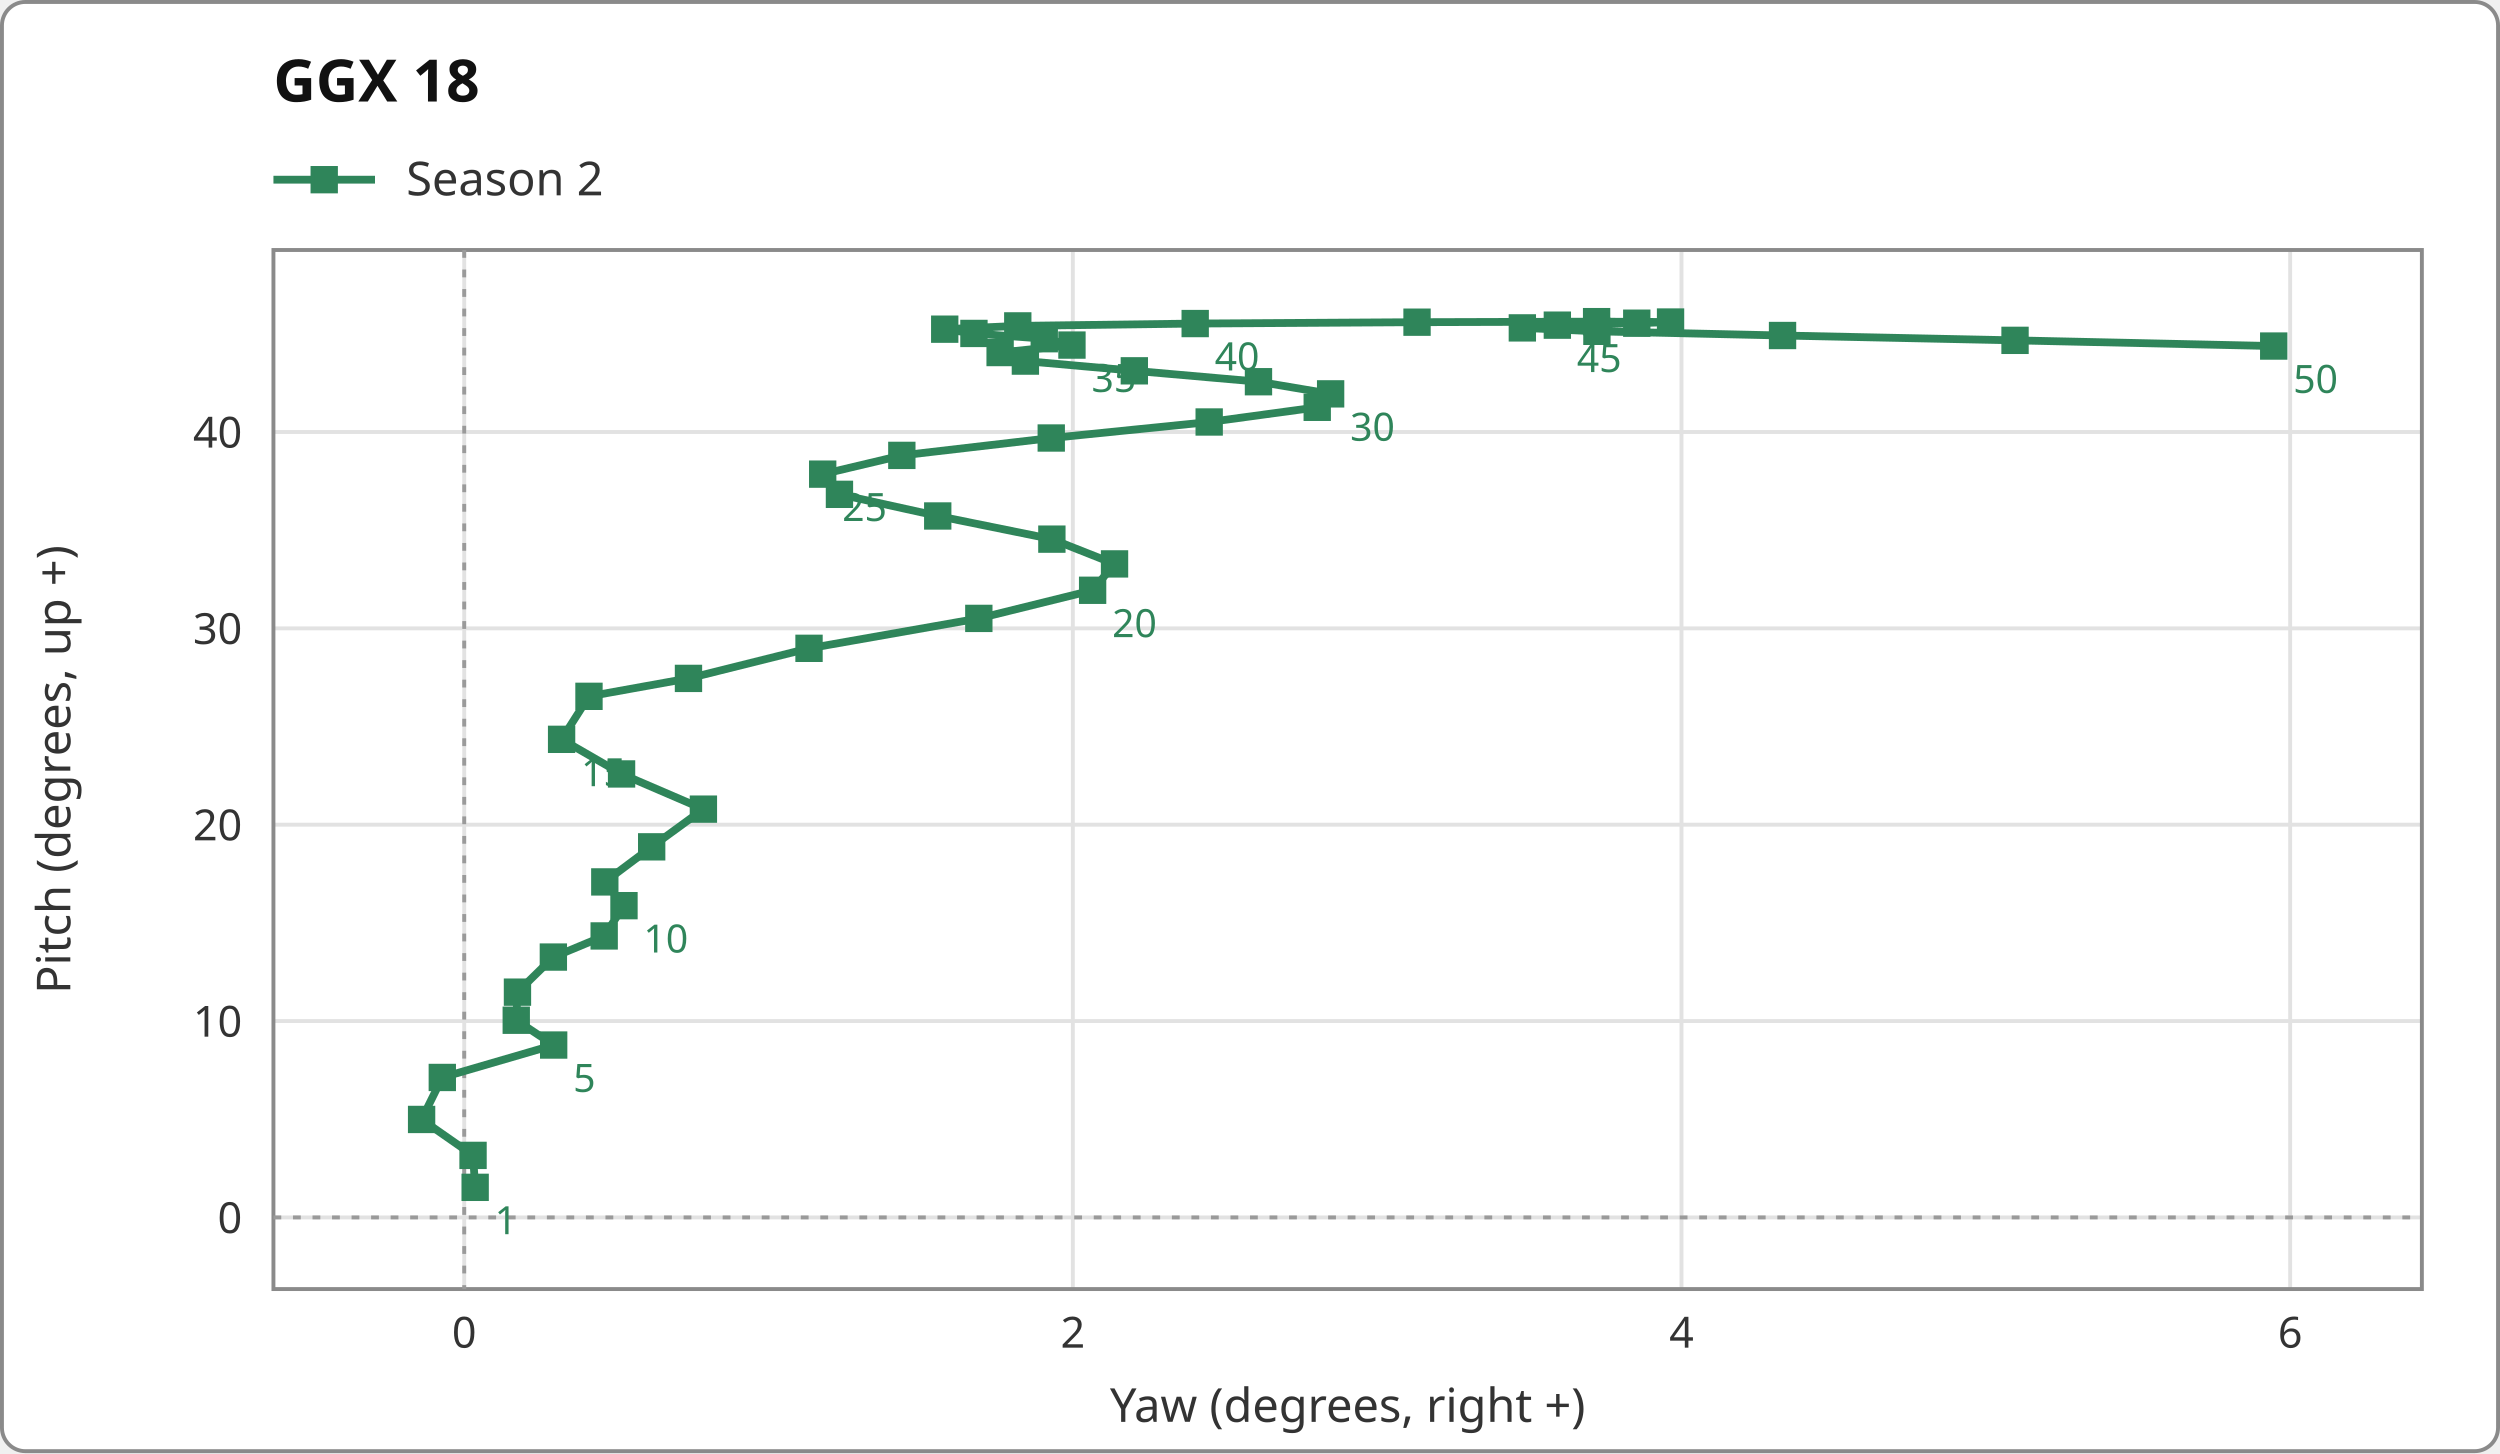
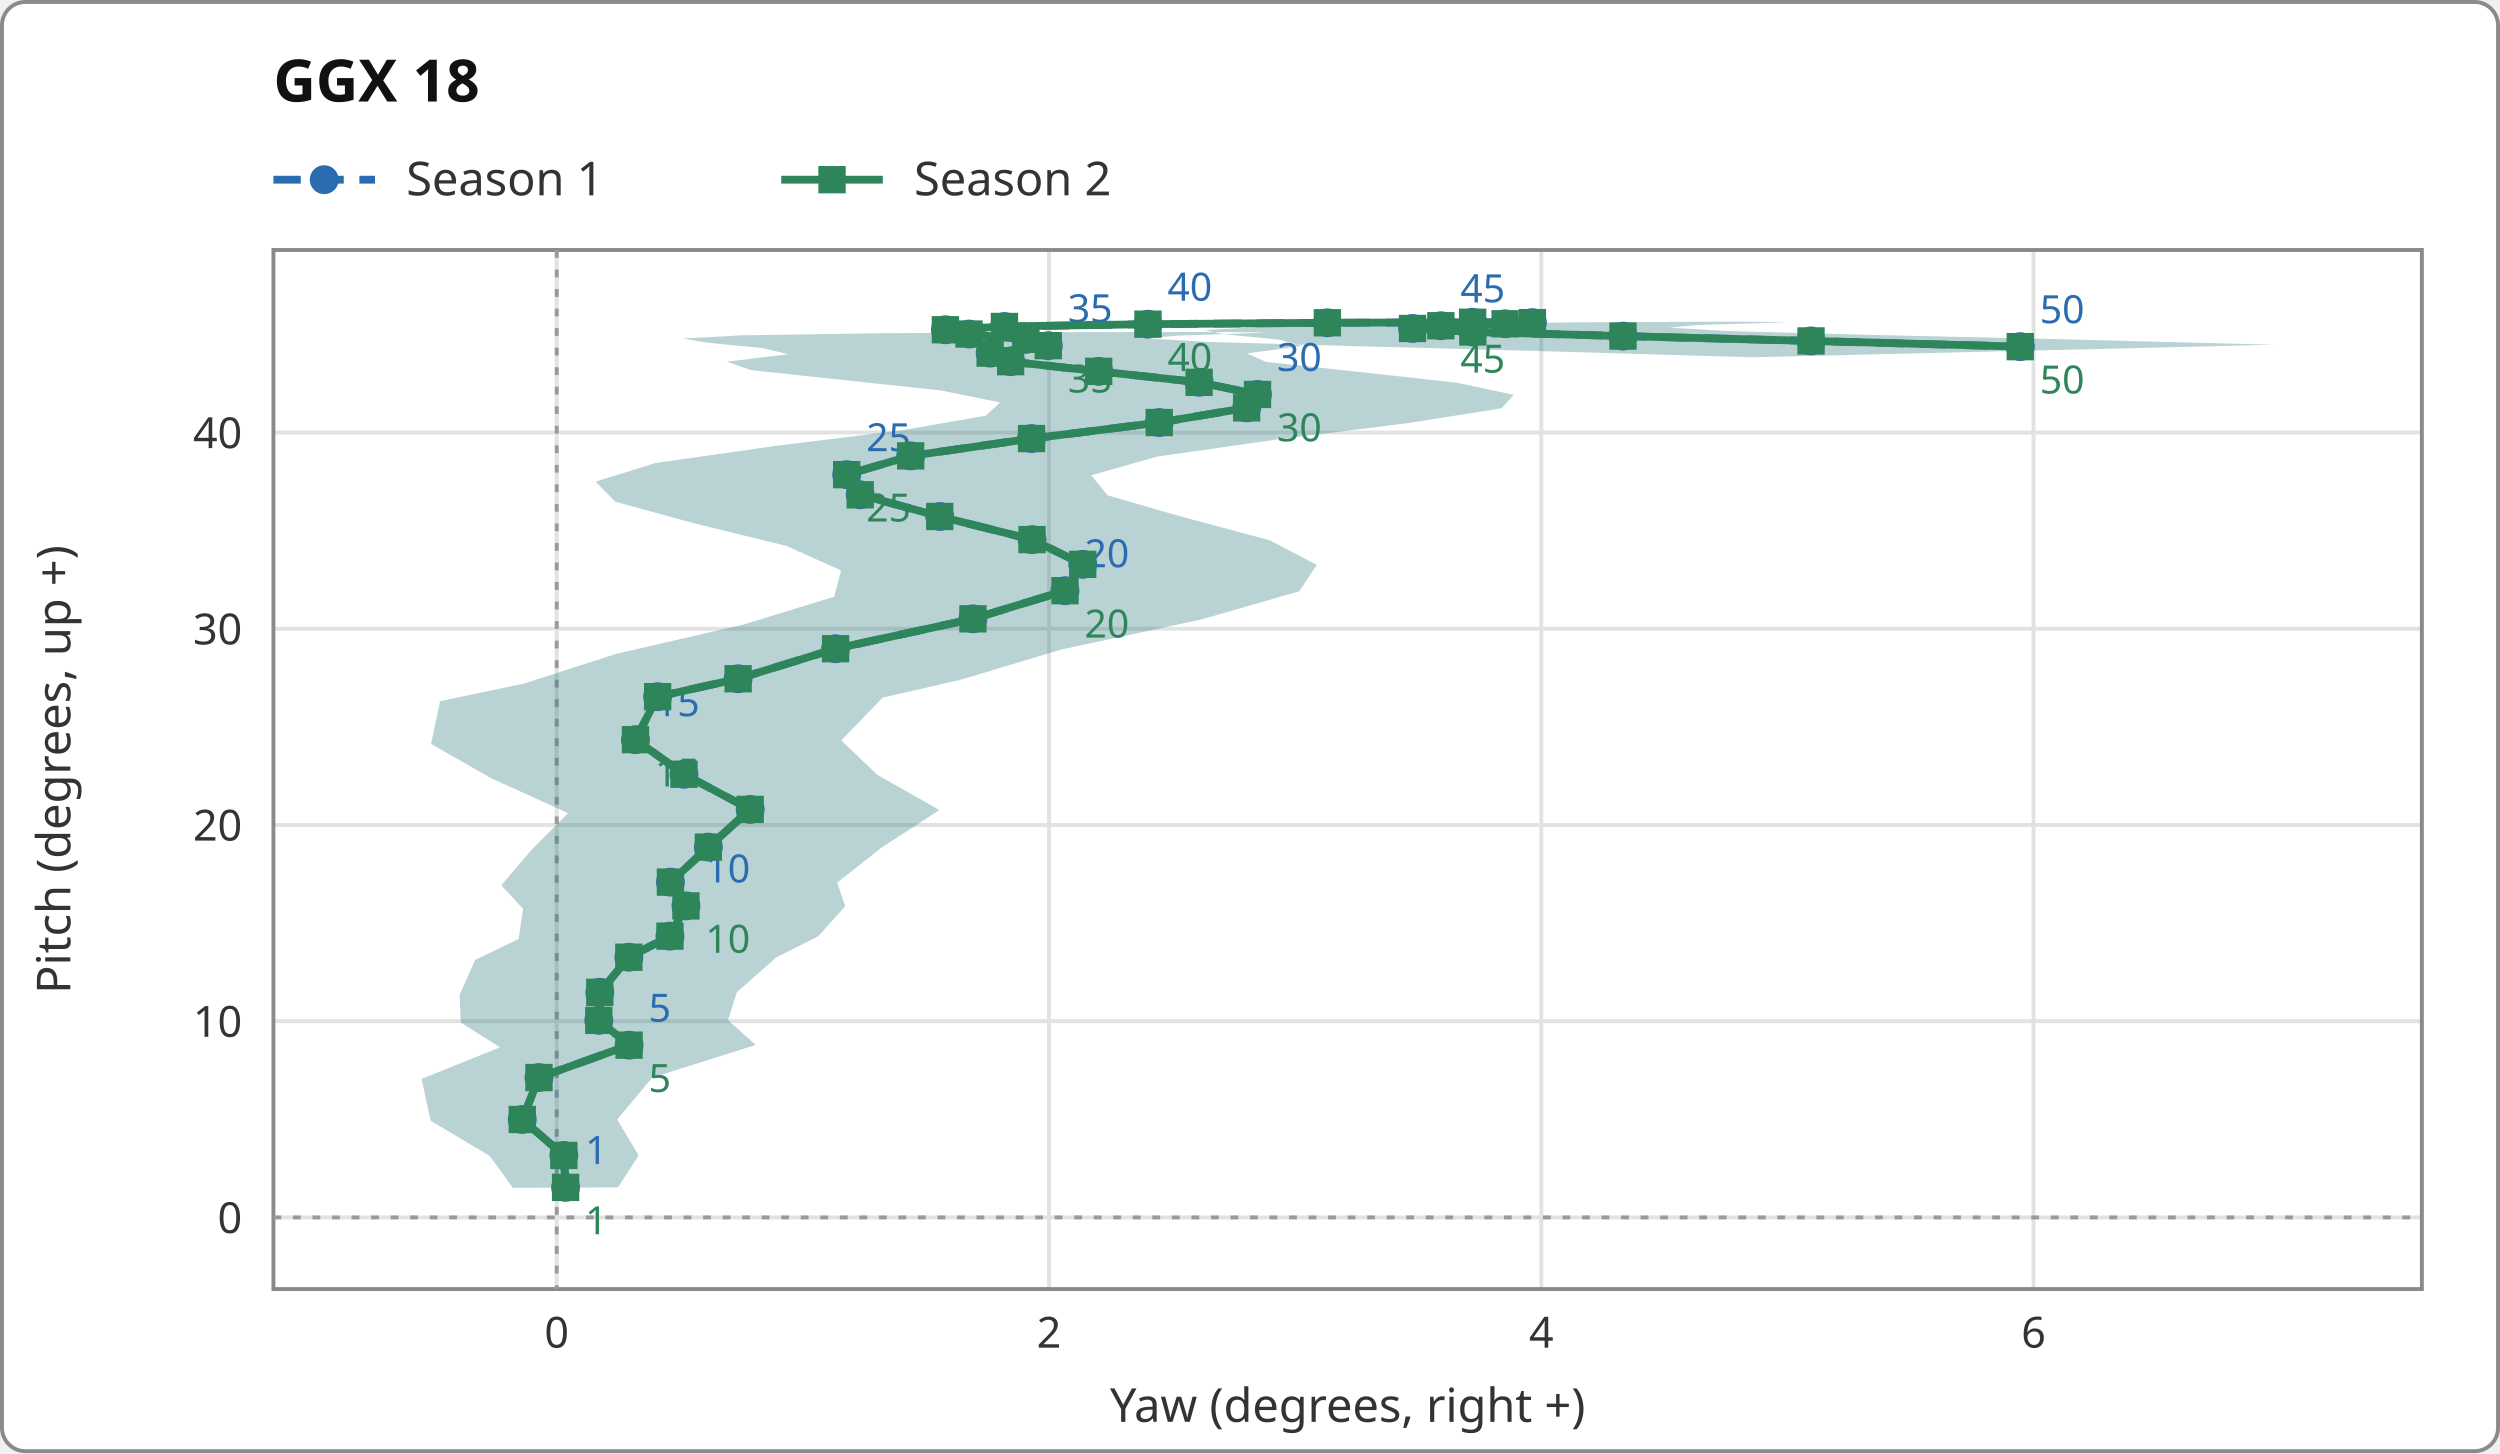
<svg xmlns="http://www.w3.org/2000/svg" width="640" height="372" viewBox="0 0 640 372" role="img" aria-labelledby="t d">
  <style>
.bg{fill:#ffffff;stroke:#8a8a8a;stroke-width:1}
.plot{fill:none;stroke:#8a8a8a;stroke-width:1}
.grid{stroke:#e2e2e2;stroke-width:1}
.axis{stroke:#444;stroke-width:1.2}
.ref{stroke:#9a9a9a;stroke-width:1;stroke-dasharray:2 3}
.tick{font:11px sans-serif;fill:#333}
.lbl{font:12px sans-serif;fill:#333}
.ttl{font:600 15px sans-serif;fill:#111}
.num1{font:10px sans-serif;fill:#2b6cb0}
.num2{font:10px sans-serif;fill:#2f855a}
.note{font:13px sans-serif;fill:#555}
.mk1{stroke:#2b6cb0;fill:#2b6cb0}
.mk2{stroke:#2f855a;fill:#2f855a}
.ln1{fill:none;stroke:#2b6cb0;stroke-width:2;stroke-dasharray:7 4}
.ln2{fill:none;stroke:#2f855a;stroke-width:2}
.band1{fill:#2b6cb0;fill-opacity:.18;stroke:none}
.band2{fill:#2f855a;fill-opacity:.18;stroke:none}
@media (prefers-color-scheme: dark){
.bg{fill:#1c1f24;stroke:#6b7280}
.plot{stroke:#6b7280}
.grid{stroke:#333842}
.axis{stroke:#c9ced6}
.ref{stroke:#7b8190}
.tick,.lbl{fill:#d7dbe2}
.ttl{fill:#f1f3f6}
.note{fill:#aab1bd}
.num1{fill:#63a6e6}
.num2{fill:#68c48f}
.mk1{stroke:#63a6e6;fill:#63a6e6}
.mk2{stroke:#68c48f;fill:#68c48f}
.ln1{stroke:#63a6e6}
.ln2{stroke:#68c48f}
.band1{fill:#63a6e6;fill-opacity:.22}
.band2{fill:#68c48f;fill-opacity:.22}
}
</style>
  <rect class="bg" x="0.5" y="0.5" width="639" height="371" rx="6" />
  <text class="ttl" x="70" y="26">GGX 18</text>
-   <line class="ln2" x1="70" y1="46" x2="96" y2="46" />
-   <rect class="mk2" x="80" y="43" width="6" height="6" />
-   <text class="lbl" x="104" y="50">Season 2</text>
-   <line class="grid" x1="118.84" y1="64" x2="118.84" y2="330" />
-   <text class="tick" x="118.84" y="345" text-anchor="middle">0</text>
-   <line class="grid" x1="274.65" y1="64" x2="274.65" y2="330" />
-   <text class="tick" x="274.65" y="345" text-anchor="middle">2</text>
-   <line class="grid" x1="430.46" y1="64" x2="430.46" y2="330" />
-   <text class="tick" x="430.46" y="345" text-anchor="middle">4</text>
-   <line class="grid" x1="586.28" y1="64" x2="586.28" y2="330" />
-   <text class="tick" x="586.28" y="345" text-anchor="middle">6</text>
+   <line class="ln1" x1="70" y1="46" x2="96" y2="46" />
+   <circle class="mk1" cx="83" cy="46" r="3.2" />
+   <text class="lbl" x="104" y="50">Season 1</text>
+   <line class="ln2" x1="200" y1="46" x2="226" y2="46" />
+   <rect class="mk2" x="210" y="43" width="6" height="6" />
+   <text class="lbl" x="234" y="50">Season 2</text>
+   <line class="grid" x1="142.52" y1="64" x2="142.52" y2="330" />
+   <text class="tick" x="142.52" y="345" text-anchor="middle">0</text>
+   <line class="grid" x1="268.54" y1="64" x2="268.54" y2="330" />
+   <text class="tick" x="268.54" y="345" text-anchor="middle">2</text>
+   <line class="grid" x1="394.57" y1="64" x2="394.57" y2="330" />
+   <text class="tick" x="394.57" y="345" text-anchor="middle">4</text>
+   <line class="grid" x1="520.59" y1="64" x2="520.59" y2="330" />
+   <text class="tick" x="520.59" y="345" text-anchor="middle">6</text>
  <line class="grid" x1="70" y1="311.66" x2="620" y2="311.66" />
  <text class="tick" x="62" y="315.66" text-anchor="end">0</text>
-   <line class="grid" x1="70" y1="261.39" x2="620" y2="261.39" />
-   <text class="tick" x="62" y="265.39" text-anchor="end">10</text>
-   <line class="grid" x1="70" y1="211.12" x2="620" y2="211.12" />
-   <text class="tick" x="62" y="215.12" text-anchor="end">20</text>
-   <line class="grid" x1="70" y1="160.86" x2="620" y2="160.86" />
-   <text class="tick" x="62" y="164.86" text-anchor="end">30</text>
-   <line class="grid" x1="70" y1="110.59" x2="620" y2="110.59" />
-   <text class="tick" x="62" y="114.59" text-anchor="end">40</text>
+   <line class="grid" x1="70" y1="261.42" x2="620" y2="261.42" />
+   <text class="tick" x="62" y="265.42" text-anchor="end">10</text>
+   <line class="grid" x1="70" y1="211.19" x2="620" y2="211.19" />
+   <text class="tick" x="62" y="215.19" text-anchor="end">20</text>
+   <line class="grid" x1="70" y1="160.96" x2="620" y2="160.96" />
+   <text class="tick" x="62" y="164.96" text-anchor="end">30</text>
+   <line class="grid" x1="70" y1="110.73" x2="620" y2="110.73" />
+   <text class="tick" x="62" y="114.73" text-anchor="end">40</text>
  <rect class="plot" x="70" y="64" width="550" height="266" />
-   <line class="ref" x1="118.84" y1="64" x2="118.84" y2="330" />
+   <line class="ref" x1="142.52" y1="64" x2="142.52" y2="330" />
  <line class="ref" x1="70" y1="311.66" x2="620" y2="311.66" />
  <text class="lbl" x="345.0" y="364" text-anchor="middle">Yaw (degrees, right +)</text>
  <text class="lbl" transform="translate(18 197.0) rotate(-90)" text-anchor="middle">Pitch (degrees, up +)</text>
-   <polygon class="band2" points="121.64,303.96 121.10,295.78 107.93,286.58 113.23,275.83 141.74,267.53 132.16,261.18 132.47,253.99 141.66,245.01 154.67,239.60 159.74,231.85 154.83,225.77 166.83,216.79 180.07,207.14 159.12,198.13 143.77,189.27 150.78,178.26 176.25,173.67 207.11,165.97 250.58,158.31 279.71,151.11 285.32,144.36 269.28,138.02 240.06,132.09 214.90,126.55 210.61,121.38 230.87,116.58 269.12,112.13 309.55,108.03 337.21,104.27 340.64,100.83 322.17,97.72 290.39,94.93 262.50,92.44 256.03,90.25 274.42,88.34 267.33,86.71 249.33,85.36 241.85,84.27 260.55,83.43 305.97,82.83 362.76,82.48 408.73,82.34 427.66,82.44 419.01,82.74 398.68,83.24 389.72,83.94 408.81,84.82 456.33,85.89 515.85,87.13 582.07,88.59 582.07,88.59 515.85,87.13 456.33,85.89 408.81,84.82 389.72,83.94 398.68,83.24 419.01,82.74 427.66,82.44 408.73,82.34 362.76,82.48 305.97,82.83 260.55,83.43 241.85,84.27 249.33,85.36 267.33,86.71 274.42,88.34 256.03,90.25 262.50,92.44 290.39,94.93 322.17,97.72 340.64,100.83 337.21,104.27 309.55,108.03 269.12,112.13 230.87,116.58 210.61,121.38 214.90,126.55 240.06,132.09 269.28,138.02 285.32,144.36 279.71,151.11 250.58,158.31 207.11,165.97 176.25,173.67 150.78,178.26 143.77,189.27 159.12,198.13 180.07,207.14 166.83,216.79 154.83,225.77 159.74,231.85 154.67,239.60 141.66,245.01 132.47,253.99 132.16,261.18 141.74,267.53 113.23,275.83 107.93,286.58 121.10,295.78 121.64,303.96" />
-   <polyline class="ln2" points="121.64,303.96 121.10,295.78 107.93,286.58 113.23,275.83 141.74,267.53 132.16,261.18 132.47,253.99 141.66,245.01 154.67,239.60 159.74,231.85 154.83,225.77 166.83,216.79 180.07,207.14 159.12,198.13 143.77,189.27 150.78,178.26 176.25,173.67 207.11,165.97 250.58,158.31 279.71,151.11 285.32,144.36 269.28,138.02 240.06,132.09 214.90,126.55 210.61,121.38 230.87,116.58 269.12,112.13 309.55,108.03 337.21,104.27 340.64,100.83 322.17,97.72 290.39,94.93 262.50,92.44 256.03,90.25 274.42,88.34 267.33,86.71 249.33,85.36 241.85,84.27 260.55,83.43 305.97,82.83 362.76,82.48 408.73,82.34 427.66,82.44 419.01,82.74 398.68,83.24 389.72,83.94 408.81,84.82 456.33,85.89 515.85,87.13 582.07,88.59" />
-   <rect class="mk2" x="118.64" y="300.96" width="6" height="6" />
-   <text class="num2" x="126.64" y="315.96">1</text>
-   <rect class="mk2" x="118.10" y="292.78" width="6" height="6" />
-   <rect class="mk2" x="104.93" y="283.58" width="6" height="6" />
-   <rect class="mk2" x="110.23" y="272.83" width="6" height="6" />
-   <rect class="mk2" x="138.74" y="264.53" width="6" height="6" />
-   <text class="num2" x="146.74" y="279.53">5</text>
-   <rect class="mk2" x="129.16" y="258.18" width="6" height="6" />
-   <rect class="mk2" x="129.47" y="250.99" width="6" height="6" />
-   <rect class="mk2" x="138.66" y="242.01" width="6" height="6" />
-   <rect class="mk2" x="151.67" y="236.60" width="6" height="6" />
-   <rect class="mk2" x="156.74" y="228.85" width="6" height="6" />
-   <text class="num2" x="164.74" y="243.85">10</text>
-   <rect class="mk2" x="151.83" y="222.77" width="6" height="6" />
-   <rect class="mk2" x="163.83" y="213.79" width="6" height="6" />
-   <rect class="mk2" x="177.07" y="204.14" width="6" height="6" />
-   <rect class="mk2" x="156.12" y="195.13" width="6" height="6" />
-   <rect class="mk2" x="140.77" y="186.27" width="6" height="6" />
-   <text class="num2" x="148.77" y="201.27">15</text>
-   <rect class="mk2" x="147.78" y="175.26" width="6" height="6" />
-   <rect class="mk2" x="173.25" y="170.67" width="6" height="6" />
-   <rect class="mk2" x="204.11" y="162.97" width="6" height="6" />
-   <rect class="mk2" x="247.58" y="155.31" width="6" height="6" />
-   <rect class="mk2" x="276.71" y="148.11" width="6" height="6" />
-   <text class="num2" x="284.71" y="163.11">20</text>
-   <rect class="mk2" x="282.32" y="141.36" width="6" height="6" />
-   <rect class="mk2" x="266.28" y="135.02" width="6" height="6" />
-   <rect class="mk2" x="237.06" y="129.09" width="6" height="6" />
-   <rect class="mk2" x="211.90" y="123.55" width="6" height="6" />
-   <rect class="mk2" x="207.61" y="118.38" width="6" height="6" />
-   <text class="num2" x="215.61" y="133.38">25</text>
-   <rect class="mk2" x="227.87" y="113.58" width="6" height="6" />
-   <rect class="mk2" x="266.12" y="109.13" width="6" height="6" />
-   <rect class="mk2" x="306.55" y="105.03" width="6" height="6" />
-   <rect class="mk2" x="334.21" y="101.27" width="6" height="6" />
-   <rect class="mk2" x="337.64" y="97.83" width="6" height="6" />
-   <text class="num2" x="345.64" y="112.83">30</text>
-   <rect class="mk2" x="319.17" y="94.72" width="6" height="6" />
-   <rect class="mk2" x="287.39" y="91.93" width="6" height="6" />
-   <rect class="mk2" x="259.50" y="89.44" width="6" height="6" />
-   <rect class="mk2" x="253.03" y="87.25" width="6" height="6" />
-   <rect class="mk2" x="271.42" y="85.34" width="6" height="6" />
-   <text class="num2" x="279.42" y="100.34">35</text>
-   <rect class="mk2" x="264.33" y="83.71" width="6" height="6" />
-   <rect class="mk2" x="246.33" y="82.36" width="6" height="6" />
-   <rect class="mk2" x="238.85" y="81.27" width="6" height="6" />
-   <rect class="mk2" x="257.55" y="80.43" width="6" height="6" />
-   <rect class="mk2" x="302.97" y="79.83" width="6" height="6" />
-   <text class="num2" x="310.97" y="94.83">40</text>
-   <rect class="mk2" x="359.76" y="79.48" width="6" height="6" />
-   <rect class="mk2" x="405.73" y="79.34" width="6" height="6" />
-   <rect class="mk2" x="424.66" y="79.44" width="6" height="6" />
-   <rect class="mk2" x="416.01" y="79.74" width="6" height="6" />
-   <rect class="mk2" x="395.68" y="80.24" width="6" height="6" />
-   <text class="num2" x="403.68" y="95.24">45</text>
-   <rect class="mk2" x="386.72" y="80.94" width="6" height="6" />
-   <rect class="mk2" x="405.81" y="81.82" width="6" height="6" />
-   <rect class="mk2" x="453.33" y="82.89" width="6" height="6" />
-   <rect class="mk2" x="512.85" y="84.13" width="6" height="6" />
-   <rect class="mk2" x="579.07" y="85.59" width="6" height="6" />
-   <text class="num2" x="587.07" y="100.59">50</text>
+   <polygon class="band1" points="131.31,304.07 125.39,295.95 110.24,286.89 107.93,276.21 127.99,268.10 117.97,261.80 117.66,254.65 121.64,245.73 132.77,240.38 133.91,232.67 128.35,226.63 135.94,217.71 145.42,208.14 125.74,199.23 110.36,190.44 112.66,179.51 134.21,174.97 157.77,167.38 190.32,159.88 213.56,152.77 215.31,146.04 201.38,139.77 177.40,133.89 157.55,128.45 152.47,123.30 167.75,118.54 198.59,114.15 230.95,110.14 252.35,106.43 256.03,103.02 240.89,99.95 214.98,97.19 192.30,94.75 186.04,92.58 201.88,90.69 194.99,89.08 181.17,87.74 174.93,86.66 189.78,85.85 226.43,85.30 272.04,85.04 309.24,84.99 324.59,85.10 317.72,85.40 301.33,85.92 293.54,86.62 309.21,87.53 347.29,88.62 395.66,89.92 448.59,91.46 582.07,88.25 528.51,86.87 480.73,85.78 442.57,84.76 427.34,83.88 434.54,83.19 450.91,82.72 458.23,82.42 442.89,82.34 405.84,82.50 360.12,83.03 323.79,83.64 308.44,84.50 313.62,85.59 327.39,86.94 333.43,88.55 319.23,90.47 324.07,92.65 347.39,95.16 372.93,97.98 387.51,101.08 384.45,104.51 360.73,108.27 327.45,112.42 296.14,116.90 279.36,121.68 283.55,126.82 302.82,132.37 325.08,138.32 337.09,144.63 332.61,151.35 307.67,158.55 271.75,166.26 246.04,173.98 225.95,178.59 215.37,189.55 224.60,198.37 240.49,207.38 225.65,216.99 214.32,225.94 216.37,231.98 209.46,239.69 198.72,245.08 188.61,254.03 186.38,261.17 193.45,267.50 166.95,275.88 157.99,286.60 163.49,295.80 158.19,303.97" />
+   <polygon class="band2" points="131.31,304.07 125.39,295.95 110.24,286.89 107.93,276.21 127.99,268.10 117.97,261.80 117.66,254.65 121.64,245.73 132.77,240.38 133.91,232.67 128.35,226.63 135.94,217.71 145.42,208.14 125.74,199.23 110.36,190.44 112.66,179.51 134.21,174.97 157.77,167.38 190.32,159.88 213.56,152.77 215.31,146.04 201.38,139.77 177.40,133.89 157.55,128.45 152.47,123.30 167.75,118.54 198.59,114.15 230.95,110.14 252.35,106.43 256.03,103.02 240.89,99.95 214.98,97.19 192.30,94.75 186.04,92.58 201.88,90.69 194.99,89.08 181.17,87.74 174.93,86.66 189.78,85.85 226.43,85.30 272.04,85.04 309.24,84.99 324.59,85.10 317.72,85.40 301.33,85.92 293.54,86.62 309.21,87.53 347.29,88.62 395.66,89.92 448.59,91.46 582.07,88.25 528.51,86.87 480.73,85.78 442.57,84.76 427.34,83.88 434.54,83.19 450.91,82.72 458.23,82.42 442.89,82.34 405.84,82.50 360.12,83.03 323.79,83.64 308.44,84.50 313.62,85.59 327.39,86.94 333.43,88.55 319.23,90.47 324.07,92.65 347.39,95.16 372.93,97.98 387.51,101.08 384.45,104.51 360.73,108.27 327.45,112.42 296.14,116.90 279.36,121.68 283.55,126.82 302.82,132.37 325.08,138.32 337.09,144.63 332.61,151.35 307.67,158.55 271.75,166.26 246.04,173.98 225.95,178.59 215.37,189.55 224.60,198.37 240.49,207.38 225.65,216.99 214.32,225.94 216.37,231.98 209.46,239.69 198.72,245.08 188.61,254.03 186.38,261.17 193.45,267.50 166.95,275.88 157.99,286.60 163.49,295.80 158.19,303.97" />
+   <polyline class="ln1" points="144.79,303.97 144.35,295.79 133.70,286.59 137.98,275.85 161.05,267.56 153.29,261.21 153.55,254.03 160.98,245.05 171.51,239.65 175.60,231.91 171.63,225.83 181.34,216.86 192.05,207.21 175.10,198.21 162.68,189.35 168.35,178.35 188.96,173.76 213.91,166.07 249.07,158.42 272.64,151.22 277.18,144.47 264.20,138.14 240.57,132.22 220.21,126.67 216.75,121.51 233.13,116.71 264.07,112.27 296.77,108.17 319.14,104.41 321.92,100.98 306.98,97.87 281.27,95.07 258.72,92.59 253.48,90.40 268.36,88.49 262.62,86.87 248.07,85.51 242.02,84.42 257.14,83.58 293.88,82.99 339.81,82.63 376.99,82.50 392.30,82.59 385.31,82.89 368.86,83.39 361.61,84.09 377.05,84.98 415.49,86.04 463.63,87.28 517.19,88.74" />
+   <circle class="mk1" cx="144.79" cy="303.97" r="3.2" />
+   <text class="num1" x="149.79" y="297.97">1</text>
+   <circle class="mk1" cx="144.35" cy="295.79" r="3.2" />
+   <circle class="mk1" cx="133.70" cy="286.59" r="3.2" />
+   <circle class="mk1" cx="137.98" cy="275.85" r="3.2" />
+   <circle class="mk1" cx="161.05" cy="267.56" r="3.2" />
+   <text class="num1" x="166.05" y="261.56">5</text>
+   <circle class="mk1" cx="153.29" cy="261.21" r="3.2" />
+   <circle class="mk1" cx="153.55" cy="254.03" r="3.2" />
+   <circle class="mk1" cx="160.98" cy="245.05" r="3.2" />
+   <circle class="mk1" cx="171.51" cy="239.65" r="3.2" />
+   <circle class="mk1" cx="175.60" cy="231.91" r="3.2" />
+   <text class="num1" x="180.60" y="225.91">10</text>
+   <circle class="mk1" cx="171.63" cy="225.83" r="3.2" />
+   <circle class="mk1" cx="181.34" cy="216.86" r="3.2" />
+   <circle class="mk1" cx="192.05" cy="207.21" r="3.2" />
+   <circle class="mk1" cx="175.10" cy="198.21" r="3.2" />
+   <circle class="mk1" cx="162.68" cy="189.35" r="3.2" />
+   <text class="num1" x="167.68" y="183.35">15</text>
+   <circle class="mk1" cx="168.35" cy="178.35" r="3.2" />
+   <circle class="mk1" cx="188.96" cy="173.76" r="3.2" />
+   <circle class="mk1" cx="213.91" cy="166.07" r="3.2" />
+   <circle class="mk1" cx="249.07" cy="158.42" r="3.2" />
+   <circle class="mk1" cx="272.64" cy="151.22" r="3.2" />
+   <text class="num1" x="277.64" y="145.22">20</text>
+   <circle class="mk1" cx="277.18" cy="144.47" r="3.2" />
+   <circle class="mk1" cx="264.20" cy="138.14" r="3.2" />
+   <circle class="mk1" cx="240.57" cy="132.22" r="3.2" />
+   <circle class="mk1" cx="220.21" cy="126.67" r="3.2" />
+   <circle class="mk1" cx="216.75" cy="121.51" r="3.2" />
+   <text class="num1" x="221.75" y="115.51">25</text>
+   <circle class="mk1" cx="233.13" cy="116.71" r="3.2" />
+   <circle class="mk1" cx="264.07" cy="112.27" r="3.2" />
+   <circle class="mk1" cx="296.77" cy="108.17" r="3.2" />
+   <circle class="mk1" cx="319.14" cy="104.41" r="3.2" />
+   <circle class="mk1" cx="321.92" cy="100.98" r="3.2" />
+   <text class="num1" x="326.92" y="94.98">30</text>
+   <circle class="mk1" cx="306.98" cy="97.87" r="3.2" />
+   <circle class="mk1" cx="281.27" cy="95.07" r="3.2" />
+   <circle class="mk1" cx="258.72" cy="92.59" r="3.2" />
+   <circle class="mk1" cx="253.48" cy="90.40" r="3.2" />
+   <circle class="mk1" cx="268.36" cy="88.49" r="3.2" />
+   <text class="num1" x="273.36" y="82.49">35</text>
+   <circle class="mk1" cx="262.62" cy="86.87" r="3.2" />
+   <circle class="mk1" cx="248.07" cy="85.51" r="3.2" />
+   <circle class="mk1" cx="242.02" cy="84.42" r="3.2" />
+   <circle class="mk1" cx="257.14" cy="83.58" r="3.2" />
+   <circle class="mk1" cx="293.88" cy="82.99" r="3.2" />
+   <text class="num1" x="298.88" y="76.99">40</text>
+   <circle class="mk1" cx="339.81" cy="82.63" r="3.2" />
+   <circle class="mk1" cx="376.99" cy="82.50" r="3.2" />
+   <circle class="mk1" cx="392.30" cy="82.59" r="3.2" />
+   <circle class="mk1" cx="385.31" cy="82.89" r="3.2" />
+   <circle class="mk1" cx="368.86" cy="83.39" r="3.2" />
+   <text class="num1" x="373.86" y="77.39">45</text>
+   <circle class="mk1" cx="361.61" cy="84.09" r="3.2" />
+   <circle class="mk1" cx="377.05" cy="84.98" r="3.2" />
+   <circle class="mk1" cx="415.49" cy="86.04" r="3.2" />
+   <circle class="mk1" cx="463.63" cy="87.28" r="3.2" />
+   <circle class="mk1" cx="517.19" cy="88.74" r="3.2" />
+   <text class="num1" x="522.19" y="82.74">50</text>
+   <polyline class="ln2" points="144.79,303.97 144.35,295.79 133.70,286.59 137.98,275.85 161.05,267.56 153.29,261.21 153.55,254.03 160.98,245.05 171.51,239.65 175.60,231.91 171.63,225.83 181.34,216.86 192.05,207.21 175.10,198.21 162.68,189.35 168.35,178.35 188.96,173.76 213.91,166.07 249.07,158.42 272.64,151.22 277.18,144.47 264.20,138.14 240.57,132.22 220.21,126.67 216.75,121.51 233.13,116.71 264.07,112.27 296.77,108.17 319.14,104.41 321.92,100.98 306.98,97.87 281.27,95.07 258.72,92.59 253.48,90.40 268.36,88.49 262.62,86.87 248.07,85.51 242.02,84.42 257.14,83.58 293.88,82.99 339.81,82.63 376.99,82.50 392.30,82.59 385.31,82.89 368.86,83.39 361.61,84.09 377.05,84.98 415.49,86.04 463.63,87.28 517.19,88.74" />
+   <rect class="mk2" x="141.79" y="300.97" width="6" height="6" />
+   <text class="num2" x="149.79" y="315.97">1</text>
+   <rect class="mk2" x="141.35" y="292.79" width="6" height="6" />
+   <rect class="mk2" x="130.70" y="283.59" width="6" height="6" />
+   <rect class="mk2" x="134.98" y="272.85" width="6" height="6" />
+   <rect class="mk2" x="158.05" y="264.56" width="6" height="6" />
+   <text class="num2" x="166.05" y="279.56">5</text>
+   <rect class="mk2" x="150.29" y="258.21" width="6" height="6" />
+   <rect class="mk2" x="150.55" y="251.03" width="6" height="6" />
+   <rect class="mk2" x="157.98" y="242.05" width="6" height="6" />
+   <rect class="mk2" x="168.51" y="236.65" width="6" height="6" />
+   <rect class="mk2" x="172.60" y="228.91" width="6" height="6" />
+   <text class="num2" x="180.60" y="243.91">10</text>
+   <rect class="mk2" x="168.63" y="222.83" width="6" height="6" />
+   <rect class="mk2" x="178.34" y="213.86" width="6" height="6" />
+   <rect class="mk2" x="189.05" y="204.21" width="6" height="6" />
+   <rect class="mk2" x="172.10" y="195.21" width="6" height="6" />
+   <rect class="mk2" x="159.68" y="186.35" width="6" height="6" />
+   <text class="num2" x="167.68" y="201.35">15</text>
+   <rect class="mk2" x="165.35" y="175.35" width="6" height="6" />
+   <rect class="mk2" x="185.96" y="170.76" width="6" height="6" />
+   <rect class="mk2" x="210.91" y="163.07" width="6" height="6" />
+   <rect class="mk2" x="246.07" y="155.42" width="6" height="6" />
+   <rect class="mk2" x="269.64" y="148.22" width="6" height="6" />
+   <text class="num2" x="277.64" y="163.22">20</text>
+   <rect class="mk2" x="274.18" y="141.47" width="6" height="6" />
+   <rect class="mk2" x="261.20" y="135.14" width="6" height="6" />
+   <rect class="mk2" x="237.57" y="129.22" width="6" height="6" />
+   <rect class="mk2" x="217.21" y="123.67" width="6" height="6" />
+   <rect class="mk2" x="213.75" y="118.51" width="6" height="6" />
+   <text class="num2" x="221.75" y="133.51">25</text>
+   <rect class="mk2" x="230.13" y="113.71" width="6" height="6" />
+   <rect class="mk2" x="261.07" y="109.27" width="6" height="6" />
+   <rect class="mk2" x="293.77" y="105.17" width="6" height="6" />
+   <rect class="mk2" x="316.14" y="101.41" width="6" height="6" />
+   <rect class="mk2" x="318.92" y="97.98" width="6" height="6" />
+   <text class="num2" x="326.92" y="112.98">30</text>
+   <rect class="mk2" x="303.98" y="94.87" width="6" height="6" />
+   <rect class="mk2" x="278.27" y="92.07" width="6" height="6" />
+   <rect class="mk2" x="255.72" y="89.59" width="6" height="6" />
+   <rect class="mk2" x="250.48" y="87.40" width="6" height="6" />
+   <rect class="mk2" x="265.36" y="85.49" width="6" height="6" />
+   <text class="num2" x="273.36" y="100.49">35</text>
+   <rect class="mk2" x="259.62" y="83.87" width="6" height="6" />
+   <rect class="mk2" x="245.07" y="82.51" width="6" height="6" />
+   <rect class="mk2" x="239.02" y="81.42" width="6" height="6" />
+   <rect class="mk2" x="254.14" y="80.58" width="6" height="6" />
+   <rect class="mk2" x="290.88" y="79.99" width="6" height="6" />
+   <text class="num2" x="298.88" y="94.99">40</text>
+   <rect class="mk2" x="336.81" y="79.63" width="6" height="6" />
+   <rect class="mk2" x="373.99" y="79.50" width="6" height="6" />
+   <rect class="mk2" x="389.30" y="79.59" width="6" height="6" />
+   <rect class="mk2" x="382.31" y="79.89" width="6" height="6" />
+   <rect class="mk2" x="365.86" y="80.39" width="6" height="6" />
+   <text class="num2" x="373.86" y="95.39">45</text>
+   <rect class="mk2" x="358.61" y="81.09" width="6" height="6" />
+   <rect class="mk2" x="374.05" y="81.98" width="6" height="6" />
+   <rect class="mk2" x="412.49" y="83.04" width="6" height="6" />
+   <rect class="mk2" x="460.63" y="84.28" width="6" height="6" />
+   <rect class="mk2" x="514.19" y="85.74" width="6" height="6" />
+   <text class="num2" x="522.19" y="100.74">50</text>
</svg>
